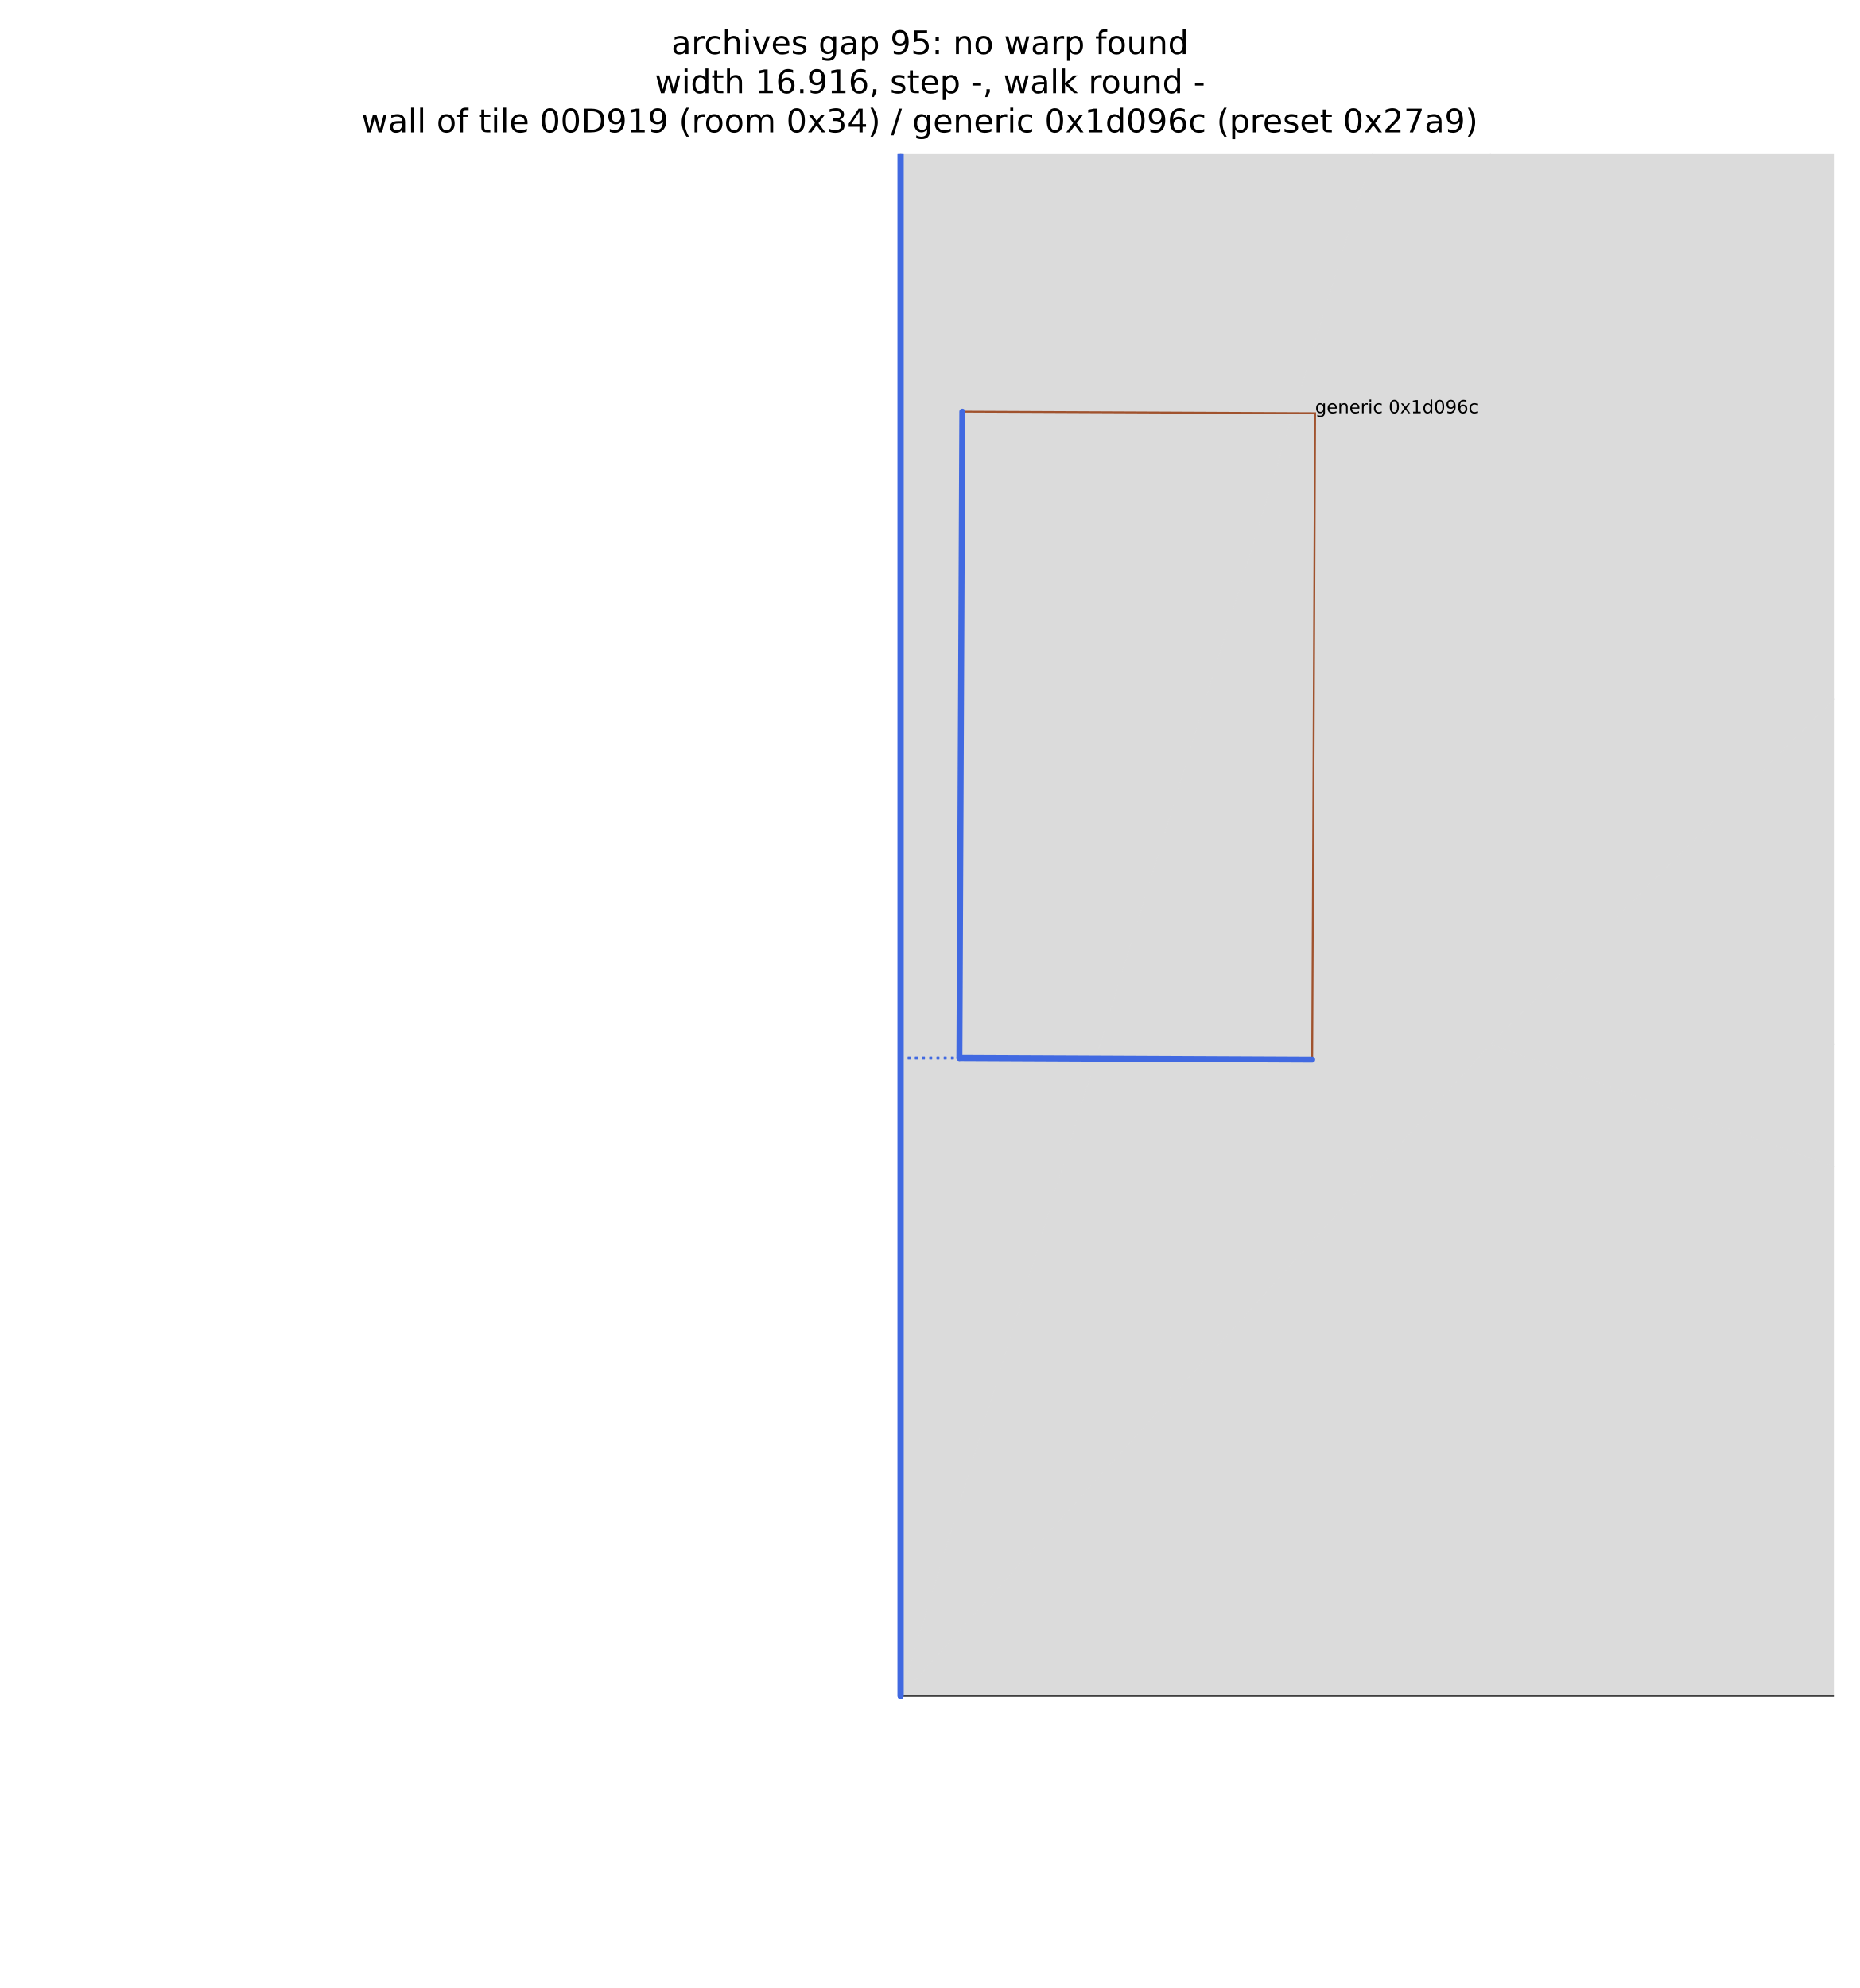
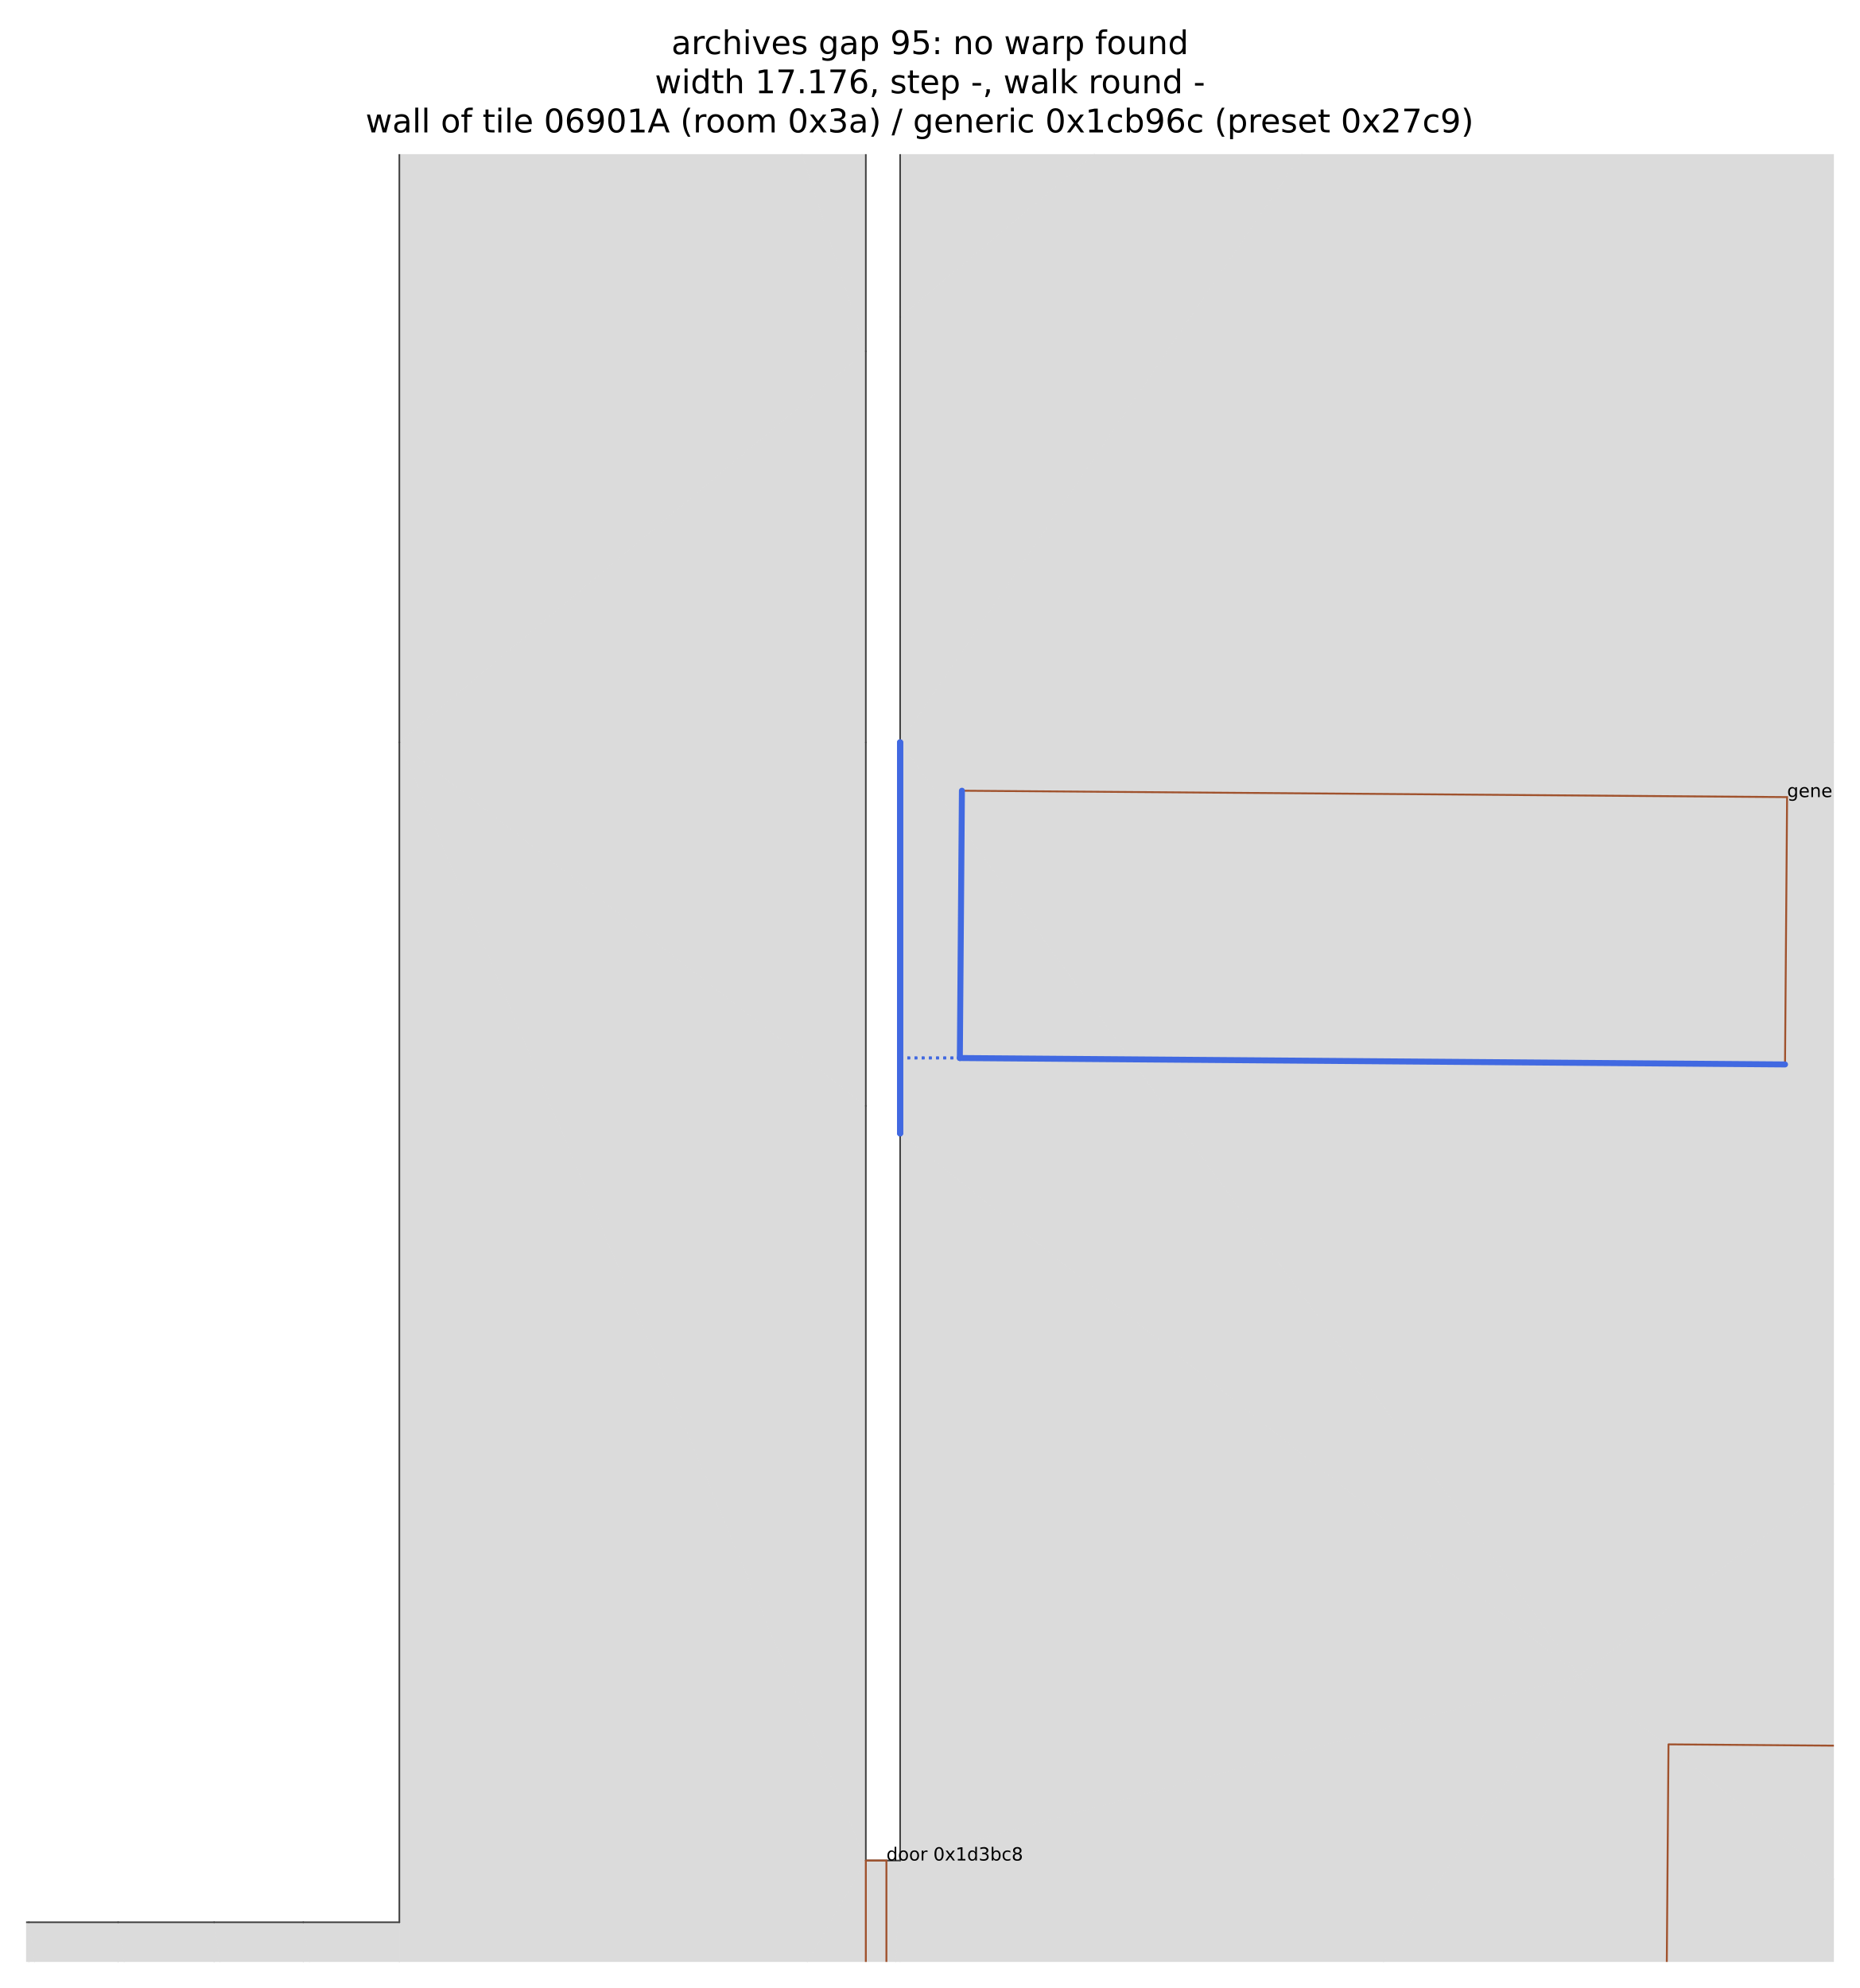
<svg xmlns="http://www.w3.org/2000/svg" width="513.36pt" height="548.704pt" viewBox="0 0 513.36 548.704" version="1.1">
  <style>path { vector-effect: non-scaling-stroke; }</style>
  <defs>
    <style type="text/css">*{stroke-linejoin: round; stroke-linecap: butt}</style>
  </defs>
  <g id="figure_1">
    <g id="patch_1">
      <path d="M 0 548.704  L 513.36 548.704  L 513.36 0  L 0 0  z " style="fill: #ffffff" />
    </g>
    <g id="axes_1">
      <g id="patch_2">
-         <path d="M 411.395 288.241  L 916.928 468.112  L 761.671 288.241  z " clip-path="url(#pb5d509a0ce)" style="fill: #dbdbdb; stroke: #dbdbdb; stroke-width: 0.3; stroke-linejoin: miter" />
+         <path d="M 110.223 700.963  L 110.223 530.558  z " clip-path="url(#pb5d509a0ce)" style="fill: #dbdbdb; stroke: #dbdbdb; stroke-width: 0.3; stroke-linejoin: miter" />
      </g>
      <g id="patch_3">
-         <path d="M 411.395 -63.928  L 248.564 468.112  L 411.395 288.241  z " clip-path="url(#pb5d509a0ce)" style="fill: #dbdbdb; stroke: #dbdbdb; stroke-width: 0.3; stroke-linejoin: miter" />
+         <path d="M 110.223 204.897  L 238.972 513.518  L 238.972 305.246  z " clip-path="url(#pb5d509a0ce)" style="fill: #dbdbdb; stroke: #dbdbdb; stroke-width: 0.3; stroke-linejoin: miter" />
      </g>
      <g id="patch_4">
-         <path d="M 411.395 -63.928  L 248.564 30.741  L 248.564 468.112  z " clip-path="url(#pb5d509a0ce)" style="fill: #dbdbdb; stroke: #dbdbdb; stroke-width: 0.3; stroke-linejoin: miter" />
+         <path d="M 110.223 -300.636  L 238.972 96.974  L 238.972 -209.754  z " clip-path="url(#pb5d509a0ce)" style="fill: #dbdbdb; stroke: #dbdbdb; stroke-width: 0.3; stroke-linejoin: miter" />
      </g>
      <g id="patch_5">
-         <path d="M 761.671 -63.928  L 411.395 288.241  L 761.671 288.241  z " clip-path="url(#pb5d509a0ce)" style="fill: #dbdbdb; stroke: #dbdbdb; stroke-width: 0.3; stroke-linejoin: miter" />
+         <path d="M 435.884 -69.643  L 248.439 87.507  L 248.439 204.897  z " clip-path="url(#pb5d509a0ce)" style="fill: #dbdbdb; stroke: #dbdbdb; stroke-width: 0.3; stroke-linejoin: miter" />
      </g>
      <g id="patch_6">
-         <path d="M 761.671 -63.928  L 411.395 -63.928  L 411.395 288.241  z " clip-path="url(#pb5d509a0ce)" style="fill: #dbdbdb; stroke: #dbdbdb; stroke-width: 0.3; stroke-linejoin: miter" />
+         <path d="M 435.884 462.397  L 248.439 513.518  L 248.439 736.937  z " clip-path="url(#pb5d509a0ce)" style="fill: #dbdbdb; stroke: #dbdbdb; stroke-width: 0.3; stroke-linejoin: miter" />
      </g>
      <g id="patch_7">
-         <path d="M 411.395 288.241  L 248.564 468.112  L 916.928 468.112  z " clip-path="url(#pb5d509a0ce)" style="fill: #dbdbdb; stroke: #dbdbdb; stroke-width: 0.3; stroke-linejoin: miter" />
+         <path d="M 778.586 736.937  L 778.586 710.43  L 778.586 204.897  L 435.884 462.397  z " clip-path="url(#pb5d509a0ce)" style="fill: #dbdbdb; stroke: #dbdbdb; stroke-width: 0.3; stroke-linejoin: miter" />
+       </g>
+       <g id="patch_8">
+         <path d="M 83.715 700.963  L 83.715 530.558  z " clip-path="url(#pb5d509a0ce)" style="fill: #dbdbdb; stroke: #dbdbdb; stroke-width: 0.3; stroke-linejoin: miter" />
+       </g>
+       <g id="patch_9">
+         <path d="M 59.101 700.963  L 59.101 530.558  z " clip-path="url(#pb5d509a0ce)" style="fill: #dbdbdb; stroke: #dbdbdb; stroke-width: 0.3; stroke-linejoin: miter" />
+       </g>
+       <g id="patch_10">
+         <path d="M 32.594 700.963  L 32.594 530.558  z " clip-path="url(#pb5d509a0ce)" style="fill: #dbdbdb; stroke: #dbdbdb; stroke-width: 0.3; stroke-linejoin: miter" />
+       </g>
+       <g id="patch_11">
+         <path d="M 7.98 700.963  L 7.98 530.558  z " clip-path="url(#pb5d509a0ce)" style="fill: #dbdbdb; stroke: #dbdbdb; stroke-width: 0.3; stroke-linejoin: miter" />
+       </g>
+       <g id="patch_12">
+         <path d="M 110.223 700.963  L 110.223 530.558  L 110.223 530.558  z " clip-path="url(#pb5d509a0ce)" style="fill: #dbdbdb; stroke: #dbdbdb; stroke-width: 0.3; stroke-linejoin: miter" />
+       </g>
+       <g id="patch_13">
+         <path d="M 248.439 513.518  L 238.972 736.937  L 248.439 736.937  z " clip-path="url(#pb5d509a0ce)" style="fill: #dbdbdb; stroke: #dbdbdb; stroke-width: 0.3; stroke-linejoin: miter" />
+       </g>
+       <g id="patch_14">
+         <path d="M 110.223 204.897  L 110.223 530.558  L 110.223 700.963  L 110.223 736.937  L 238.972 513.518  z " clip-path="url(#pb5d509a0ce)" style="fill: #dbdbdb; stroke: #dbdbdb; stroke-width: 0.3; stroke-linejoin: miter" />
+       </g>
+       <g id="patch_15">
+         <path d="M 110.223 -300.636  L 110.223 204.897  L 238.972 96.974  z " clip-path="url(#pb5d509a0ce)" style="fill: #dbdbdb; stroke: #dbdbdb; stroke-width: 0.3; stroke-linejoin: miter" />
+       </g>
+       <g id="patch_16">
+         <path d="M 248.439 87.507  L 435.884 -69.643  L 248.439 -204.073  z " clip-path="url(#pb5d509a0ce)" style="fill: #dbdbdb; stroke: #dbdbdb; stroke-width: 0.3; stroke-linejoin: miter" />
+       </g>
+       <g id="patch_17">
+         <path d="M 435.884 462.397  L 248.439 204.897  L 248.439 312.82  z " clip-path="url(#pb5d509a0ce)" style="fill: #dbdbdb; stroke: #dbdbdb; stroke-width: 0.3; stroke-linejoin: miter" />
+       </g>
+       <g id="patch_18">
+         <path d="M 83.715 700.963  L 83.715 530.558  L 83.715 530.558  z " clip-path="url(#pb5d509a0ce)" style="fill: #dbdbdb; stroke: #dbdbdb; stroke-width: 0.3; stroke-linejoin: miter" />
+       </g>
+       <g id="patch_19">
+         <path d="M 59.101 700.963  L 59.101 530.558  L 59.101 530.558  z " clip-path="url(#pb5d509a0ce)" style="fill: #dbdbdb; stroke: #dbdbdb; stroke-width: 0.3; stroke-linejoin: miter" />
+       </g>
+       <g id="patch_20">
+         <path d="M 32.594 700.963  L 32.594 530.558  L 32.594 530.558  z " clip-path="url(#pb5d509a0ce)" style="fill: #dbdbdb; stroke: #dbdbdb; stroke-width: 0.3; stroke-linejoin: miter" />
+       </g>
+       <g id="patch_21">
+         <path d="M 7.98 700.963  L 7.98 530.558  L 7.98 530.558  z " clip-path="url(#pb5d509a0ce)" style="fill: #dbdbdb; stroke: #dbdbdb; stroke-width: 0.3; stroke-linejoin: miter" />
+       </g>
+       <g id="patch_22">
+         <path d="M 435.884 -69.643  L 248.439 204.897  L 778.586 204.897  z " clip-path="url(#pb5d509a0ce)" style="fill: #dbdbdb; stroke: #dbdbdb; stroke-width: 0.3; stroke-linejoin: miter" />
+       </g>
+       <g id="patch_23">
+         <path d="M 248.439 513.518  L 238.972 513.518  L 238.972 736.937  z " clip-path="url(#pb5d509a0ce)" style="fill: #dbdbdb; stroke: #dbdbdb; stroke-width: 0.3; stroke-linejoin: miter" />
+       </g>
+       <g id="patch_24">
+         <path d="M 238.972 513.518  L 110.223 736.937  L 238.972 736.937  z " clip-path="url(#pb5d509a0ce)" style="fill: #dbdbdb; stroke: #dbdbdb; stroke-width: 0.3; stroke-linejoin: miter" />
+       </g>
+       <g id="patch_25">
+         <path d="M 435.884 462.397  L 248.439 736.937  L 778.586 736.937  z " clip-path="url(#pb5d509a0ce)" style="fill: #dbdbdb; stroke: #dbdbdb; stroke-width: 0.3; stroke-linejoin: miter" />
+       </g>
+       <g id="patch_26">
+         <path d="M 248.439 513.518  L 435.884 462.397  L 248.439 312.82  z " clip-path="url(#pb5d509a0ce)" style="fill: #dbdbdb; stroke: #dbdbdb; stroke-width: 0.3; stroke-linejoin: miter" />
+       </g>
+       <g id="patch_27">
+         <path d="M 32.594 530.558  L 32.594 700.963  L 59.101 700.963  z " clip-path="url(#pb5d509a0ce)" style="fill: #dbdbdb; stroke: #dbdbdb; stroke-width: 0.3; stroke-linejoin: miter" />
+       </g>
+       <g id="patch_28">
+         <path d="M 7.98 530.558  L 7.98 700.963  L 32.594 700.963  z " clip-path="url(#pb5d509a0ce)" style="fill: #dbdbdb; stroke: #dbdbdb; stroke-width: 0.3; stroke-linejoin: miter" />
+       </g>
+       <g id="patch_29">
+         <path d="M 435.884 462.397  L 778.586 204.897  L 248.439 204.897  z " clip-path="url(#pb5d509a0ce)" style="fill: #dbdbdb; stroke: #dbdbdb; stroke-width: 0.3; stroke-linejoin: miter" />
+       </g>
+       <g id="patch_30">
+         <path d="M 778.586 204.897  L 700.957 -300.636  L 435.884 -69.643  z " clip-path="url(#pb5d509a0ce)" style="fill: #dbdbdb; stroke: #dbdbdb; stroke-width: 0.3; stroke-linejoin: miter" />
+       </g>
+       <g id="patch_31">
+         <path d="M 83.715 530.558  L 110.223 700.963  L 110.223 530.558  z " clip-path="url(#pb5d509a0ce)" style="fill: #dbdbdb; stroke: #dbdbdb; stroke-width: 0.3; stroke-linejoin: miter" />
+       </g>
+       <g id="patch_32">
+         <path d="M 59.101 530.558  L 83.715 700.963  L 83.715 530.558  z " clip-path="url(#pb5d509a0ce)" style="fill: #dbdbdb; stroke: #dbdbdb; stroke-width: 0.3; stroke-linejoin: miter" />
+       </g>
+       <g id="patch_33">
+         <path d="M 32.594 530.558  L 59.101 700.963  L 59.101 530.558  z " clip-path="url(#pb5d509a0ce)" style="fill: #dbdbdb; stroke: #dbdbdb; stroke-width: 0.3; stroke-linejoin: miter" />
+       </g>
+       <g id="patch_34">
+         <path d="M 7.98 530.558  L 32.594 700.963  L 32.594 530.558  z " clip-path="url(#pb5d509a0ce)" style="fill: #dbdbdb; stroke: #dbdbdb; stroke-width: 0.3; stroke-linejoin: miter" />
+       </g>
+       <g id="patch_35">
+         <path d="M -18.527 530.558  L 7.98 700.963  L 7.98 530.558  z " clip-path="url(#pb5d509a0ce)" style="fill: #dbdbdb; stroke: #dbdbdb; stroke-width: 0.3; stroke-linejoin: miter" />
+       </g>
+       <g id="patch_36">
+         <path d="M -18.527 530.558  L -18.527 700.963  L 7.98 700.963  z " clip-path="url(#pb5d509a0ce)" style="fill: #dbdbdb; stroke: #dbdbdb; stroke-width: 0.3; stroke-linejoin: miter" />
+       </g>
+       <g id="patch_37">
+         <path d="M 59.101 530.558  L 59.101 700.963  L 83.715 700.963  z " clip-path="url(#pb5d509a0ce)" style="fill: #dbdbdb; stroke: #dbdbdb; stroke-width: 0.3; stroke-linejoin: miter" />
+       </g>
+       <g id="patch_38">
+         <path d="M 238.972 204.897  L 110.223 204.897  L 238.972 305.246  z " clip-path="url(#pb5d509a0ce)" style="fill: #dbdbdb; stroke: #dbdbdb; stroke-width: 0.3; stroke-linejoin: miter" />
+       </g>
+       <g id="patch_39">
+         <path d="M 238.972 96.974  L 110.223 204.897  L 238.972 204.897  z " clip-path="url(#pb5d509a0ce)" style="fill: #dbdbdb; stroke: #dbdbdb; stroke-width: 0.3; stroke-linejoin: miter" />
+       </g>
+       <g id="patch_40">
+         <path d="M 83.715 530.558  L 83.715 700.963  L 110.223 700.963  z " clip-path="url(#pb5d509a0ce)" style="fill: #dbdbdb; stroke: #dbdbdb; stroke-width: 0.3; stroke-linejoin: miter" />
      </g>
      <g id="line2d_1">
-         <path d="M 248.564 30.741  L 248.564 468.112  " clip-path="url(#pb5d509a0ce)" style="fill: none; stroke: #404040; stroke-width: 0.6; stroke-linecap: round" />
+         <path d="M 238.972 513.518  L 238.972 305.246  " clip-path="url(#pb5d509a0ce)" style="fill: none; stroke: #404040; stroke-width: 0.6; stroke-linecap: round" />
      </g>
      <g id="line2d_2">
-         <path d="M 248.564 468.112  L 514.36 468.112  " clip-path="url(#pb5d509a0ce)" style="fill: none; stroke: #404040; stroke-width: 0.6; stroke-linecap: round" />
+         <path d="M 238.972 96.974  L 238.972 -1  " clip-path="url(#pb5d509a0ce)" style="fill: none; stroke: #404040; stroke-width: 0.6; stroke-linecap: round" />
      </g>
      <g id="line2d_3">
+         <path d="M 248.439 87.507  L 248.439 204.897  " clip-path="url(#pb5d509a0ce)" style="fill: none; stroke: #404040; stroke-width: 0.6; stroke-linecap: round" />
+       </g>
+       <g id="line2d_4">
+         <path clip-path="url(#pb5d509a0ce)" style="fill: none; stroke: #404040; stroke-width: 0.6; stroke-linecap: round" />
+       </g>
+       <g id="line2d_5">
+         <path clip-path="url(#pb5d509a0ce)" style="fill: none; stroke: #404040; stroke-width: 0.6; stroke-linecap: round" />
+       </g>
+       <g id="line2d_6">
+         <path d="M 110.223 204.897  L 110.223 530.558  " clip-path="url(#pb5d509a0ce)" style="fill: none; stroke: #404040; stroke-width: 0.6; stroke-linecap: round" />
+       </g>
+       <g id="line2d_7">
+         <path clip-path="url(#pb5d509a0ce)" style="fill: none; stroke: #404040; stroke-width: 0.6; stroke-linecap: round" />
+       </g>
+       <g id="line2d_8">
+         <path d="M 110.223 -1  L 110.223 204.897  " clip-path="url(#pb5d509a0ce)" style="fill: none; stroke: #404040; stroke-width: 0.6; stroke-linecap: round" />
+       </g>
+       <g id="line2d_9">
+         <path d="M 248.439 -1  L 248.439 87.507  " clip-path="url(#pb5d509a0ce)" style="fill: none; stroke: #404040; stroke-width: 0.6; stroke-linecap: round" />
+       </g>
+       <g id="line2d_10">
+         <path d="M 248.439 204.897  L 248.439 312.82  " clip-path="url(#pb5d509a0ce)" style="fill: none; stroke: #404040; stroke-width: 0.6; stroke-linecap: round" />
+       </g>
+       <g id="line2d_11">
+         <path d="M 248.439 513.518  L 238.972 513.518  " clip-path="url(#pb5d509a0ce)" style="fill: none; stroke: #404040; stroke-width: 0.6; stroke-linecap: round" />
+       </g>
+       <g id="line2d_12">
+         <path clip-path="url(#pb5d509a0ce)" style="fill: none; stroke: #404040; stroke-width: 0.6; stroke-linecap: round" />
+       </g>
+       <g id="line2d_13">
+         <path clip-path="url(#pb5d509a0ce)" style="fill: none; stroke: #404040; stroke-width: 0.6; stroke-linecap: round" />
+       </g>
+       <g id="line2d_14">
+         <path d="M 248.439 312.82  L 248.439 513.518  " clip-path="url(#pb5d509a0ce)" style="fill: none; stroke: #404040; stroke-width: 0.6; stroke-linecap: round" />
+       </g>
+       <g id="line2d_15">
+         <path clip-path="url(#pb5d509a0ce)" style="fill: none; stroke: #404040; stroke-width: 0.6; stroke-linecap: round" />
+       </g>
+       <g id="line2d_16">
+         <path clip-path="url(#pb5d509a0ce)" style="fill: none; stroke: #404040; stroke-width: 0.6; stroke-linecap: round" />
+       </g>
+       <g id="line2d_17">
+         <path d="M 110.223 530.558  L 83.715 530.558  " clip-path="url(#pb5d509a0ce)" style="fill: none; stroke: #404040; stroke-width: 0.6; stroke-linecap: round" />
+       </g>
+       <g id="line2d_18">
+         <path d="M 83.715 530.558  L 59.101 530.558  " clip-path="url(#pb5d509a0ce)" style="fill: none; stroke: #404040; stroke-width: 0.6; stroke-linecap: round" />
+       </g>
+       <g id="line2d_19">
+         <path d="M 59.101 530.558  L 32.594 530.558  " clip-path="url(#pb5d509a0ce)" style="fill: none; stroke: #404040; stroke-width: 0.6; stroke-linecap: round" />
+       </g>
+       <g id="line2d_20">
+         <path d="M 32.594 530.558  L 7.98 530.558  " clip-path="url(#pb5d509a0ce)" style="fill: none; stroke: #404040; stroke-width: 0.6; stroke-linecap: round" />
+       </g>
+       <g id="line2d_21">
+         <path d="M 7.98 530.558  L -1 530.558  " clip-path="url(#pb5d509a0ce)" style="fill: none; stroke: #404040; stroke-width: 0.6; stroke-linecap: round" />
+       </g>
+       <g id="line2d_22">
+         <path clip-path="url(#pb5d509a0ce)" style="fill: none; stroke: #404040; stroke-width: 0.6; stroke-linecap: round" />
+       </g>
+       <g id="line2d_23">
+         <path clip-path="url(#pb5d509a0ce)" style="fill: none; stroke: #404040; stroke-width: 0.6; stroke-linecap: round" />
+       </g>
+       <g id="line2d_24">
+         <path d="M 238.972 305.246  L 238.972 204.897  " clip-path="url(#pb5d509a0ce)" style="fill: none; stroke: #404040; stroke-width: 0.6; stroke-linecap: round" />
+       </g>
+       <g id="line2d_25">
+         <path d="M 238.972 204.897  L 238.972 96.974  " clip-path="url(#pb5d509a0ce)" style="fill: none; stroke: #404040; stroke-width: 0.6; stroke-linecap: round" />
+       </g>
+       <g id="line2d_26">
+         <path clip-path="url(#pb5d509a0ce)" style="fill: none; stroke: #404040; stroke-width: 0.6; stroke-linecap: round" />
+       </g>
+       <g id="line2d_27">
+         <path d="M 244.653 513.518  L 244.653 549.704  M 238.973 549.704  L 238.973 513.518  L 244.653 513.518  " clip-path="url(#pb5d509a0ce)" style="fill: none; stroke: #a0522d; stroke-width: 0.7; stroke-linecap: square" />
+       </g>
+       <g id="text_1">
+         <g clip-path="url(#pb5d509a0ce)">
+           <text style="font-size: 5px; font-family: 'DejaVu Sans', 'Bitstream Vera Sans', 'Computer Modern Sans Serif', 'Lucida Grande', 'Verdana', 'Geneva', 'Lucid', 'Arial', 'Helvetica', 'Avant Garde', sans-serif; text-anchor: start" x="244.653" y="513.518" transform="rotate(-0 244.6527 513.518)">door 0x1d3bc8</text>
+         </g>
+       </g>
+       <g id="line2d_28">
        <path clip-path="url(#pb5d509a0ce)" style="fill: none; stroke: #a0522d; stroke-width: 0.7; stroke-linecap: square" />
      </g>
-       <g id="text_1">
-         <g clip-path="url(#pb5d509a0ce)">
-           <text style="font-size: 5px; font-family: 'DejaVu Sans', 'Bitstream Vera Sans', 'Computer Modern Sans Serif', 'Lucida Grande', 'Verdana', 'Geneva', 'Lucid', 'Arial', 'Helvetica', 'Avant Garde', sans-serif; text-anchor: start" x="909.445" y="409.508" transform="rotate(-0 909.4449 409.5084)">generic 0x1d1470</text>
-         </g>
-       </g>
-       <g id="line2d_4">
-         <path d="M 242.885 -1  L 242.885 30.741  L 231.524 30.741  L 231.524 -1  " clip-path="url(#pb5d509a0ce)" style="fill: none; stroke: #a0522d; stroke-width: 0.7; stroke-linecap: square" />
-       </g>
      <g id="text_2">
        <g clip-path="url(#pb5d509a0ce)">
-           <text style="font-size: 5px; font-family: 'DejaVu Sans', 'Bitstream Vera Sans', 'Computer Modern Sans Serif', 'Lucida Grande', 'Verdana', 'Geneva', 'Lucid', 'Arial', 'Helvetica', 'Avant Garde', sans-serif; text-anchor: start" x="242.885" y="-71.501" transform="rotate(-0 242.8845 -71.50106)">door 0x1d36c8</text>
-         </g>
-       </g>
-       <g id="line2d_5">
-         <path d="M 362.977 114.054  L 362.169 292.466  L 362.166 292.466  L 264.796 292.024  L 265.604 113.613  L 265.607 113.613  L 362.977 114.054  " clip-path="url(#pb5d509a0ce)" style="fill: none; stroke: #a0522d; stroke-width: 0.7; stroke-linecap: square" />
+           <text style="font-size: 5px; font-family: 'DejaVu Sans', 'Bitstream Vera Sans', 'Computer Modern Sans Serif', 'Lucida Grande', 'Verdana', 'Geneva', 'Lucid', 'Arial', 'Helvetica', 'Avant Garde', sans-serif; text-anchor: start" x="244.653" y="625.227" transform="rotate(-0 244.6527 625.2274)">door 0x1d3ac8</text>
+         </g>
+       </g>
+       <g id="line2d_29">
+         <path d="M 459.982 549.704  L 460.512 481.459  L 514.36 481.877  " clip-path="url(#pb5d509a0ce)" style="fill: none; stroke: #a0522d; stroke-width: 0.7; stroke-linecap: square" />
      </g>
      <g id="text_3">
        <g clip-path="url(#pb5d509a0ce)">
-           <text style="font-size: 5px; font-family: 'DejaVu Sans', 'Bitstream Vera Sans', 'Computer Modern Sans Serif', 'Lucida Grande', 'Verdana', 'Geneva', 'Lucid', 'Arial', 'Helvetica', 'Avant Garde', sans-serif; text-anchor: start" x="362.977" y="114.054" transform="rotate(-0 362.9772 114.0539)">generic 0x1d096c</text>
-         </g>
-       </g>
-       <g id="line2d_6">
+           <text style="font-size: 5px; font-family: 'DejaVu Sans', 'Bitstream Vera Sans', 'Computer Modern Sans Serif', 'Lucida Grande', 'Verdana', 'Geneva', 'Lucid', 'Arial', 'Helvetica', 'Avant Garde', sans-serif; text-anchor: start" x="688.277" y="483.228" transform="rotate(-0 688.2774 483.2284)">generic 0x1cb8ec</text>
+         </g>
+       </g>
+       <g id="line2d_30">
        <path clip-path="url(#pb5d509a0ce)" style="fill: none; stroke: #a0522d; stroke-width: 0.7; stroke-linecap: square" />
      </g>
      <g id="text_4">
        <g clip-path="url(#pb5d509a0ce)">
-           <text style="font-size: 5px; font-family: 'DejaVu Sans', 'Bitstream Vera Sans', 'Computer Modern Sans Serif', 'Lucida Grande', 'Verdana', 'Geneva', 'Lucid', 'Arial', 'Helvetica', 'Avant Garde', sans-serif; text-anchor: start" x="796.116" y="288.454" transform="rotate(-0 796.1161 288.4538)">generic 0x1d09ec</text>
-         </g>
+           <text style="font-size: 5px; font-family: 'DejaVu Sans', 'Bitstream Vera Sans', 'Computer Modern Sans Serif', 'Lucida Grande', 'Verdana', 'Geneva', 'Lucid', 'Arial', 'Helvetica', 'Avant Garde', sans-serif; text-anchor: start" x="534.211" y="-270.328" transform="rotate(-0 534.2113 -270.3279)">generic 0x1cb9ec</text>
+         </g>
+       </g>
+       <g id="line2d_31">
+         <path d="M 493.245 220.012  L 493.245 220.048  L 492.672 293.793  L 264.921 292.024  L 264.921 291.988  L 265.493 218.243  L 493.245 220.012  " clip-path="url(#pb5d509a0ce)" style="fill: none; stroke: #a0522d; stroke-width: 0.7; stroke-linecap: square" />
      </g>
      <g id="text_5">
+         <g clip-path="url(#pb5d509a0ce)">
+           <text style="font-size: 5px; font-family: 'DejaVu Sans', 'Bitstream Vera Sans', 'Computer Modern Sans Serif', 'Lucida Grande', 'Verdana', 'Geneva', 'Lucid', 'Arial', 'Helvetica', 'Avant Garde', sans-serif; text-anchor: start" x="493.245" y="220.012" transform="rotate(-0 493.2446 220.0122)">generic 0x1cb96c</text>
+         </g>
+       </g>
+       <g id="line2d_32">
+         <path clip-path="url(#pb5d509a0ce)" style="fill: none; stroke: #a0522d; stroke-width: 0.7; stroke-linecap: square" />
+       </g>
+       <g id="text_6">
+         <g clip-path="url(#pb5d509a0ce)">
+           <text style="font-size: 5px; font-family: 'DejaVu Sans', 'Bitstream Vera Sans', 'Computer Modern Sans Serif', 'Lucida Grande', 'Verdana', 'Geneva', 'Lucid', 'Arial', 'Helvetica', 'Avant Garde', sans-serif; text-anchor: start" x="900.322" y="-154.877" transform="rotate(-0 900.3216 -154.8774)">generic 0x1cb86c</text>
+         </g>
+       </g>
+       <g id="text_7">
        <text style="font-size: 9px; font-family: 'DejaVu Sans', 'Bitstream Vera Sans', 'Computer Modern Sans Serif', 'Lucida Grande', 'Verdana', 'Geneva', 'Lucid', 'Arial', 'Helvetica', 'Avant Garde', sans-serif" transform="translate(185.3065 14.93947)">archives gap 95: no warp found</text>
-         <text style="font-size: 9px; font-family: 'DejaVu Sans', 'Bitstream Vera Sans', 'Computer Modern Sans Serif', 'Lucida Grande', 'Verdana', 'Geneva', 'Lucid', 'Arial', 'Helvetica', 'Avant Garde', sans-serif" transform="translate(180.7502 25.74193)">width 16.916, step -, walk round -</text>
-         <text style="font-size: 9px; font-family: 'DejaVu Sans', 'Bitstream Vera Sans', 'Computer Modern Sans Serif', 'Lucida Grande', 'Verdana', 'Geneva', 'Lucid', 'Arial', 'Helvetica', 'Avant Garde', sans-serif" transform="translate(99.73758 36.5444)">wall of tile 00D919 (room 0x34)  /  generic 0x1d096c (preset 0x27a9)</text>
-       </g>
-       <g id="line2d_7">
-         <path d="M 248.564 30.741  L 248.564 468.112  " clip-path="url(#pb5d509a0ce)" style="fill: none; stroke: #4169e1; stroke-width: 2.2; stroke-linecap: round" />
-       </g>
-       <g id="line2d_8">
-         <path d="M 362.166 292.466  L 264.796 292.024  " clip-path="url(#pb5d509a0ce)" style="fill: none; stroke: #4169e1; stroke-width: 2.2; stroke-linecap: round" />
-       </g>
-       <g id="line2d_9">
-         <path d="M 248.564 30.741  L 248.564 468.112  " clip-path="url(#pb5d509a0ce)" style="fill: none; stroke: #4169e1; stroke-width: 2.2; stroke-linecap: round" />
-       </g>
-       <g id="line2d_10">
-         <path d="M 264.796 292.024  L 265.604 113.613  " clip-path="url(#pb5d509a0ce)" style="fill: none; stroke: #4169e1; stroke-width: 2.2; stroke-linecap: round" />
-       </g>
-       <g id="line2d_11">
-         <path d="M 248.564 292.024  L 264.796 292.024  " clip-path="url(#pb5d509a0ce)" style="fill: none; stroke-dasharray: 1,1.65; stroke-dashoffset: 0; stroke: #4169e1" />
-       </g>
-       <g id="line2d_12">
-         <path d="M 248.564 292.024  L 264.796 292.024  " clip-path="url(#pb5d509a0ce)" style="fill: none; stroke-dasharray: 1,1.65; stroke-dashoffset: 0; stroke: #4169e1" />
+         <text style="font-size: 9px; font-family: 'DejaVu Sans', 'Bitstream Vera Sans', 'Computer Modern Sans Serif', 'Lucida Grande', 'Verdana', 'Geneva', 'Lucid', 'Arial', 'Helvetica', 'Avant Garde', sans-serif" transform="translate(180.7502 25.74193)">width 17.176, step -, walk round -</text>
+         <text style="font-size: 9px; font-family: 'DejaVu Sans', 'Bitstream Vera Sans', 'Computer Modern Sans Serif', 'Lucida Grande', 'Verdana', 'Geneva', 'Lucid', 'Arial', 'Helvetica', 'Avant Garde', sans-serif" transform="translate(100.902 36.5444)">wall of tile 06901A (room 0x3a)  /  generic 0x1cb96c (preset 0x27c9)</text>
+       </g>
+       <g id="line2d_33">
+         <path d="M 248.439 204.897  L 248.439 312.82  " clip-path="url(#pb5d509a0ce)" style="fill: none; stroke: #4169e1; stroke-width: 2.2; stroke-linecap: round" />
+       </g>
+       <g id="line2d_34">
+         <path d="M 492.672 293.793  L 264.921 292.024  " clip-path="url(#pb5d509a0ce)" style="fill: none; stroke: #4169e1; stroke-width: 2.2; stroke-linecap: round" />
+       </g>
+       <g id="line2d_35">
+         <path d="M 248.439 204.897  L 248.439 312.82  " clip-path="url(#pb5d509a0ce)" style="fill: none; stroke: #4169e1; stroke-width: 2.2; stroke-linecap: round" />
+       </g>
+       <g id="line2d_36">
+         <path d="M 264.921 292.024  L 264.921 291.988  " clip-path="url(#pb5d509a0ce)" style="fill: none; stroke: #4169e1; stroke-width: 2.2; stroke-linecap: round" />
+       </g>
+       <g id="line2d_37">
+         <path d="M 248.439 204.897  L 248.439 312.82  " clip-path="url(#pb5d509a0ce)" style="fill: none; stroke: #4169e1; stroke-width: 2.2; stroke-linecap: round" />
+       </g>
+       <g id="line2d_38">
+         <path d="M 264.921 291.988  L 265.493 218.243  " clip-path="url(#pb5d509a0ce)" style="fill: none; stroke: #4169e1; stroke-width: 2.2; stroke-linecap: round" />
+       </g>
+       <g id="line2d_39">
+         <path d="M 248.439 292.024  L 264.921 292.024  " clip-path="url(#pb5d509a0ce)" style="fill: none; stroke-dasharray: 1,1.65; stroke-dashoffset: 0; stroke: #4169e1" />
+       </g>
+       <g id="line2d_40">
+         <path d="M 248.439 292.006  L 264.921 292.006  " clip-path="url(#pb5d509a0ce)" style="fill: none; stroke-dasharray: 1,1.65; stroke-dashoffset: 0; stroke: #4169e1" />
+       </g>
+       <g id="line2d_41">
+         <path d="M 248.439 291.988  L 264.921 291.988  " clip-path="url(#pb5d509a0ce)" style="fill: none; stroke-dasharray: 1,1.65; stroke-dashoffset: 0; stroke: #4169e1" />
      </g>
    </g>
  </g>
  <defs>
    <clipPath id="pb5d509a0ce">
      <rect x="7.2" y="42.544" width="498.96" height="498.96" />
    </clipPath>
  </defs>
</svg>
